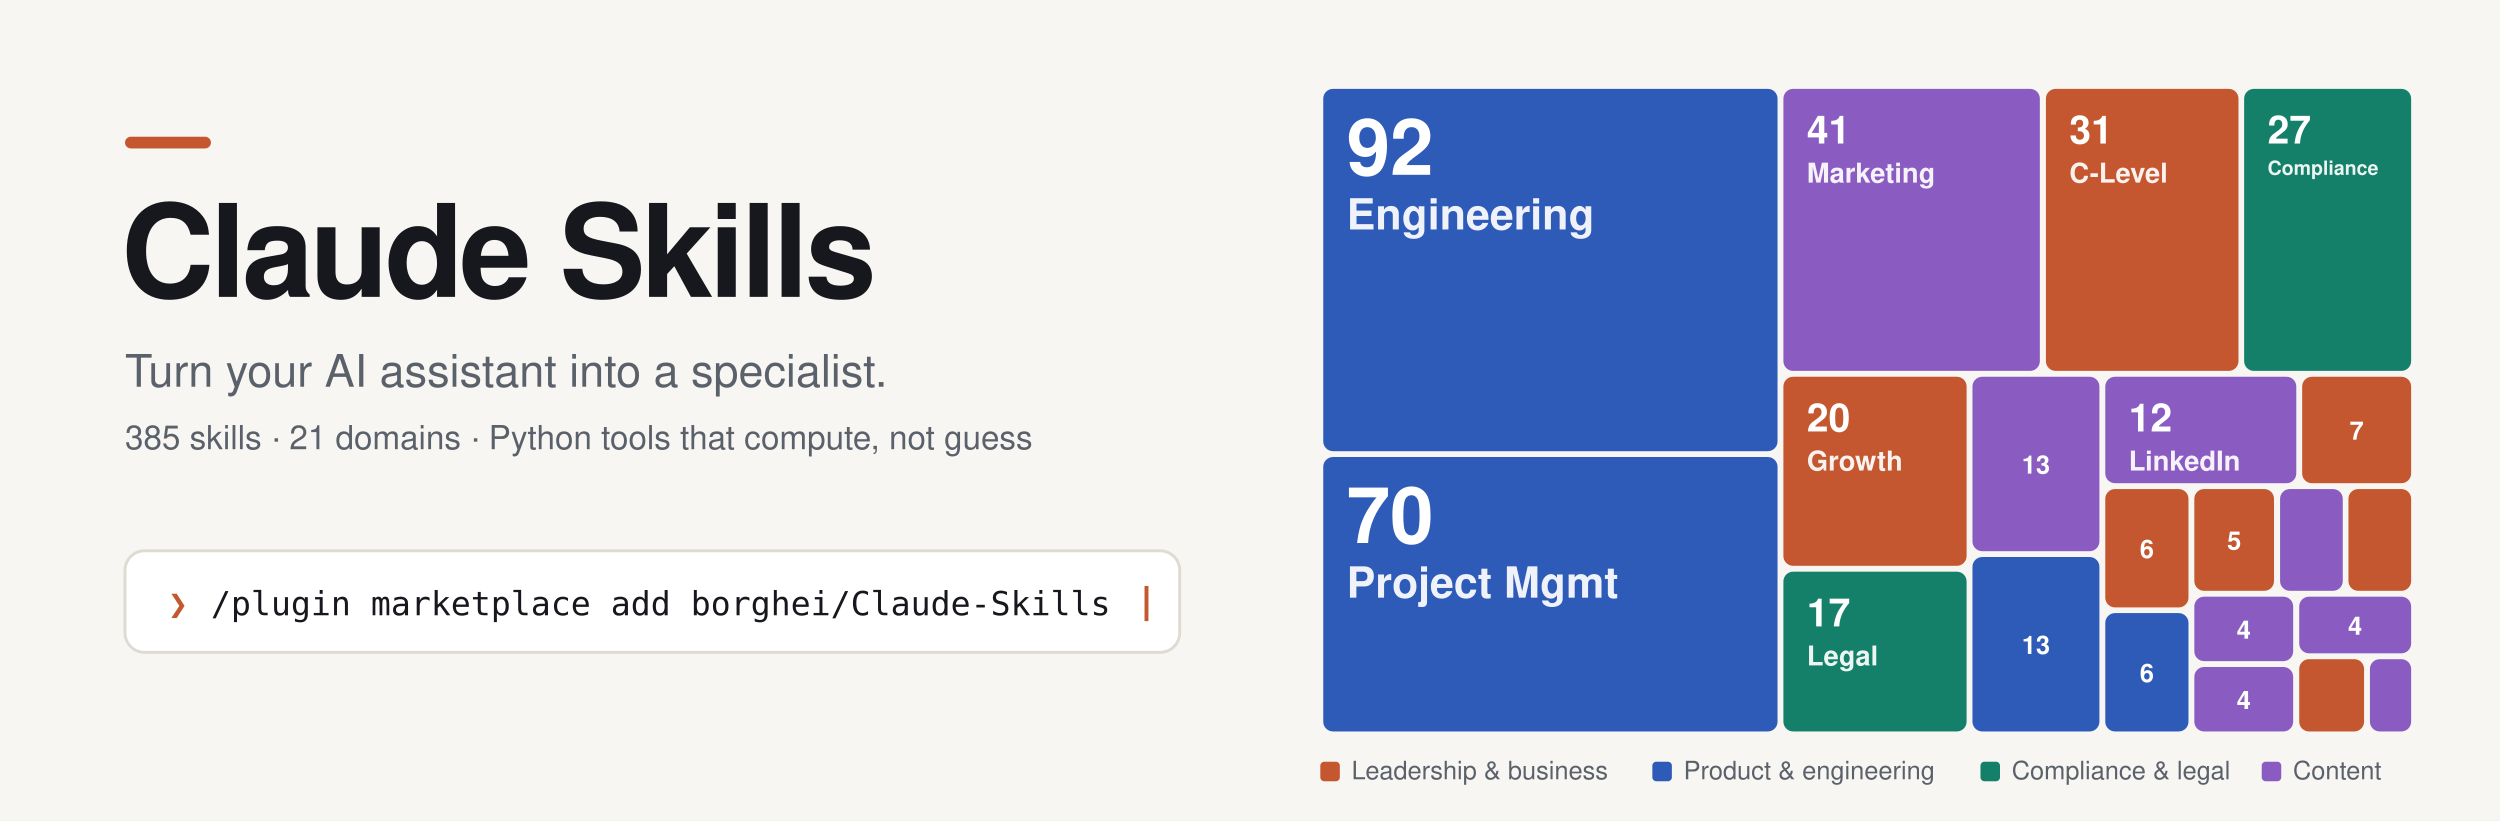
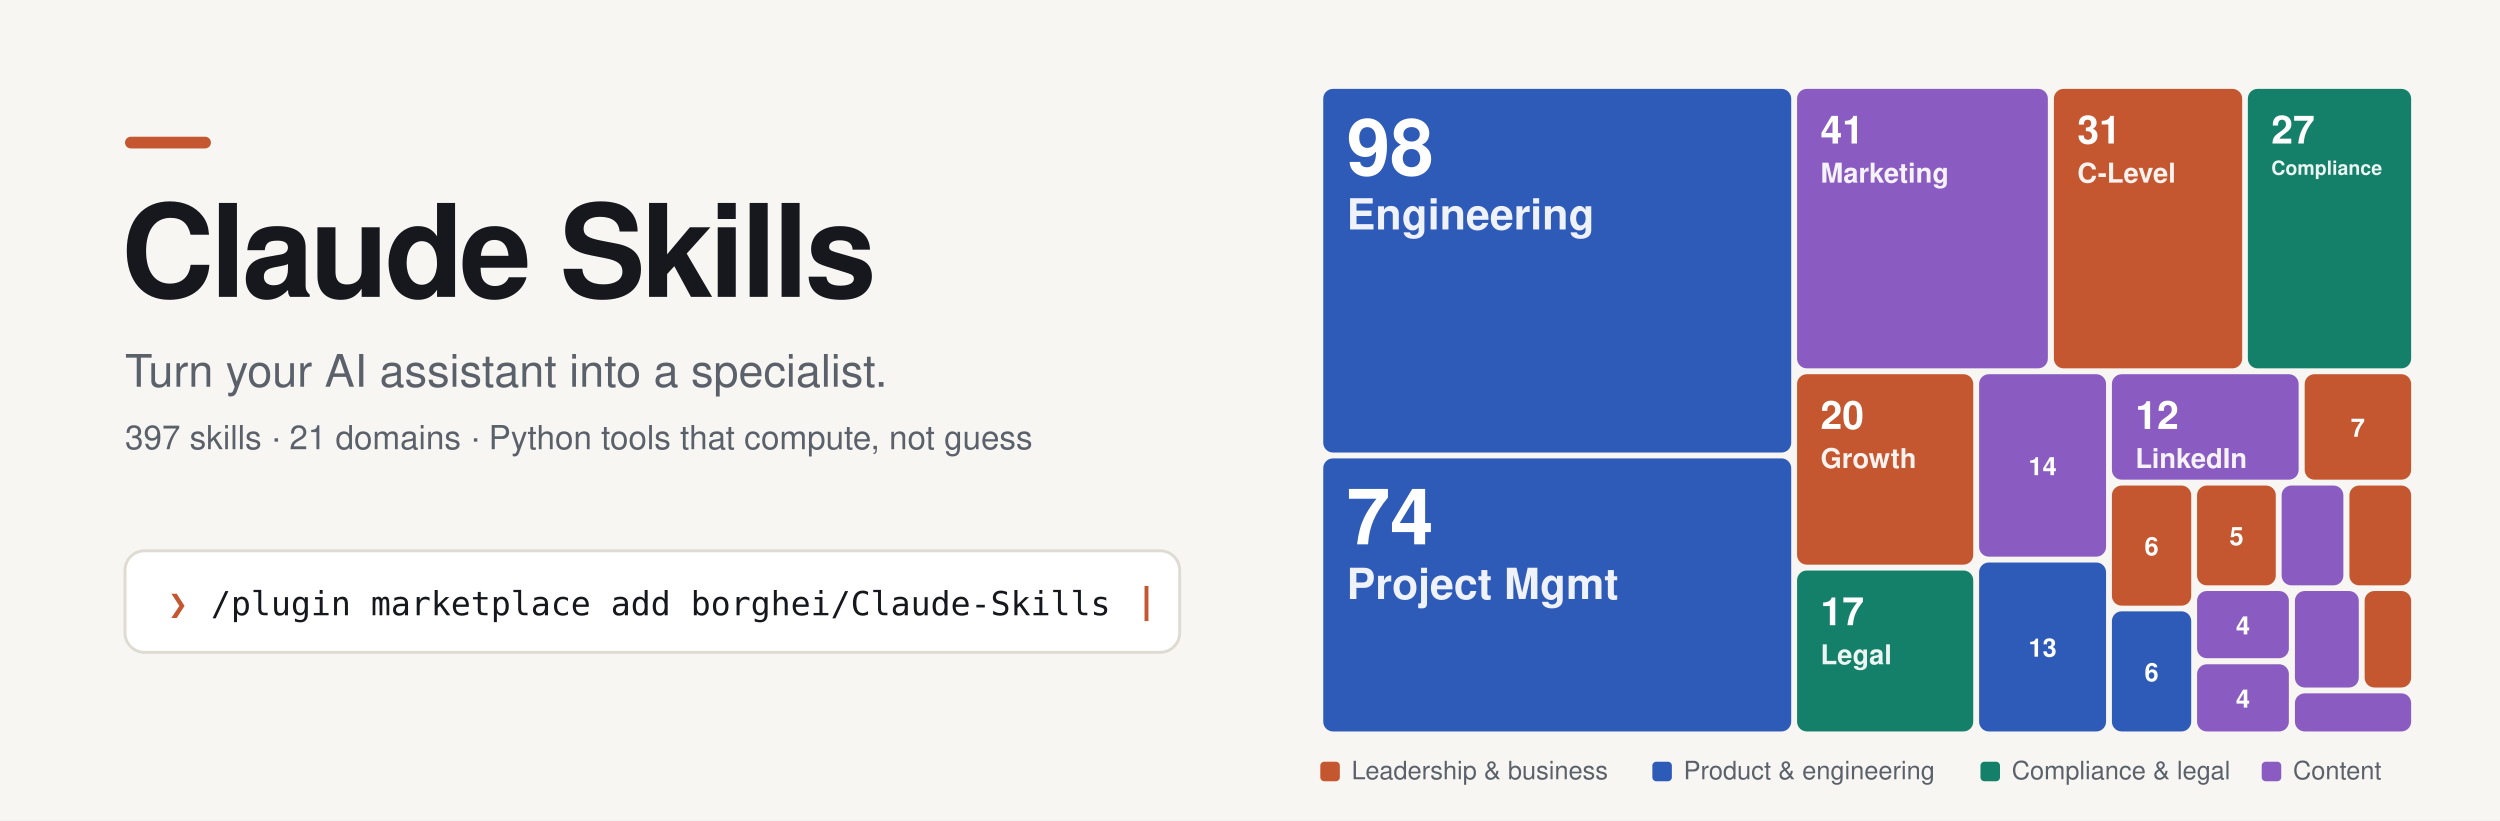
<svg xmlns="http://www.w3.org/2000/svg" viewBox="0 0 1280 420" width="1280" height="420" role="img" aria-labelledby="t d">
  <style>
  .bg{fill:#f7f6f2} .ink{fill:#16181d} .mute{fill:#5b616b} .acc{fill:#c4572f}
  .cmd{fill:#ffffff;stroke:#dedbd2} .cmdt{fill:#16181d}
  .ga{fill:#c4572f} .gb{fill:#2f5bb8} .gc{fill:#14806a} .gd{fill:#8a5cc2}
  .tl,.tn{fill:#ffffff;font-family:ui-sans-serif,system-ui,-apple-system,"Segoe UI",Helvetica,Arial,sans-serif}
  .tl{font-weight:800} .tn{font-weight:600;opacity:.92}
  .sans{font-family:ui-sans-serif,system-ui,-apple-system,"Segoe UI",Helvetica,Arial,sans-serif}
  .mono{font-family:ui-monospace,SFMono-Regular,Menlo,Consolas,monospace}
  .tile{animation:rise .5s cubic-bezier(.2,.7,.2,1) both, glow 26s ease-in-out infinite}
  .tile rect{transition:opacity .2s}
  .cursor{animation:blink 1.1s steps(1) infinite}
  @keyframes rise{from{opacity:0;transform:translateY(6px)}to{opacity:1;transform:none}}
  @keyframes glow{0%,94%,100%{filter:none}96%{filter:brightness(1.35) saturate(1.1)}}
  @keyframes blink{50%{opacity:0}}
  @media (prefers-color-scheme:dark){
    .bg{fill:#0f1115} .ink{fill:#f1efe9} .mute{fill:#9aa1ad} .acc{fill:#ef8a5c}
    .cmd{fill:#171a20;stroke:#2a2f38} .cmdt{fill:#e9e6df}
    .ga{fill:#d0653b} .gb{fill:#3d6fd6} .gc{fill:#1a9a80} .gd{fill:#9a6ed6}
  }
  @media (prefers-reduced-motion:reduce){.tile,.cursor{animation:none}}
</style>
  <rect class="bg" width="1280" height="420" />
  <rect class="acc" x="64" y="70" width="44" height="6" rx="3" />
  <text class="ink sans" x="62" y="152" font-size="66" font-weight="800" letter-spacing="-2">Claude Skills</text>
  <text class="mute sans" x="64" y="198" font-size="23" font-weight="500">Turn your AI assistant into a specialist.</text>
-   <text class="mute sans" x="64" y="230" font-size="17">385 skills · 21 domains · Python tools that compute, not guess</text>
+   <text class="mute sans" x="64" y="230" font-size="17">397 skills · 21 domains · Python tools that compute, not guess</text>
  <rect class="cmd" x="64" y="282" width="540" height="52" rx="10" stroke-width="1.5" />
  <text class="acc mono" x="86" y="315" font-size="17" font-weight="600">❯</text>
  <text class="cmdt mono" x="108" y="315" font-size="17">/plugin marketplace add borghei/Claude-Skills</text>
  <rect class="acc cursor" x="586" y="300" width="2" height="18" />
  <g class="tile" style="animation-delay:0.15s, 3.0s">
-     <rect class="gb" x="677.5" y="45.5" width="232.6" height="185.5" rx="5" />
-     <text class="tl" x="689.5" y="89.5" font-size="40">92</text>
+     <rect class="gb" x="677.5" y="45.5" width="239.6" height="186.2" rx="5" />
+     <text class="tl" x="689.5" y="89.5" font-size="40">98</text>
    <text class="tn" x="689.5" y="117.5" font-size="22">Engineering</text>
  </g>
  <g class="tile" style="animation-delay:0.21s, 4.7s">
-     <rect class="gb" x="677.5" y="234.0" width="232.6" height="140.5" rx="5" />
-     <text class="tl" x="689.5" y="278.0" font-size="40">70</text>
-     <text class="tn" x="689.5" y="306.0" font-size="22">Project Mgmt</text>
+     <rect class="gb" x="677.5" y="234.7" width="239.6" height="139.8" rx="5" />
+     <text class="tl" x="689.5" y="278.7" font-size="40">74</text>
+     <text class="tn" x="689.5" y="306.7" font-size="22">Project Mgmt</text>
  </g>
  <g class="tile" style="animation-delay:0.27s, 6.4s">
-     <rect class="gd" x="913.1" y="45.5" width="131.3" height="144.4" rx="5" />
-     <text class="tl" x="925.1" y="73.5" font-size="20">41</text>
-     <text class="tn" x="925.1" y="93.5" font-size="14">Marketing</text>
+     <rect class="gd" x="920.1" y="45.5" width="128.4" height="143.1" rx="5" />
+     <text class="tl" x="932.1" y="73.5" font-size="20">41</text>
+     <text class="tn" x="932.1" y="93.5" font-size="14">Marketing</text>
  </g>
  <g class="tile" style="animation-delay:0.33s, 8.1s">
-     <rect class="ga" x="1047.5" y="45.5" width="98.6" height="144.4" rx="5" />
-     <text class="tl" x="1059.5" y="73.5" font-size="20">31</text>
-     <text class="tn" x="1059.5" y="93.5" font-size="14">C-Level</text>
+     <rect class="ga" x="1051.6" y="45.5" width="96.4" height="143.1" rx="5" />
+     <text class="tl" x="1063.6" y="73.5" font-size="20">31</text>
+     <text class="tn" x="1063.6" y="93.5" font-size="14">C-Level</text>
  </g>
  <g class="tile" style="animation-delay:0.39s, 9.8s">
-     <rect class="gc" x="1149.0" y="45.5" width="85.5" height="144.4" rx="5" />
-     <text class="tl" x="1161.0" y="73.5" font-size="20">27</text>
-     <text class="tn" x="1161.0" y="89.5" font-size="10">Compliance</text>
+     <rect class="gc" x="1150.9" y="45.5" width="83.6" height="143.1" rx="5" />
+     <text class="tl" x="1162.9" y="73.5" font-size="20">27</text>
+     <text class="tn" x="1162.9" y="89.5" font-size="10">Compliance</text>
  </g>
  <g class="tile" style="animation-delay:0.45s, 11.5s">
-     <rect class="ga" x="913.1" y="192.9" width="93.8" height="96.8" rx="5" />
-     <text class="tl" x="925.1" y="220.9" font-size="20">20</text>
-     <text class="tn" x="925.1" y="240.9" font-size="14">Growth</text>
+     <rect class="ga" x="920.1" y="191.6" width="90.2" height="97.5" rx="5" />
+     <text class="tl" x="932.1" y="219.6" font-size="20">20</text>
+     <text class="tn" x="932.1" y="239.6" font-size="14">Growth</text>
  </g>
  <g class="tile" style="animation-delay:0.51s, 13.2s">
-     <rect class="gc" x="913.1" y="292.7" width="93.8" height="81.8" rx="5" />
-     <text class="tl" x="925.1" y="320.7" font-size="20">17</text>
-     <text class="tn" x="925.1" y="340.7" font-size="14">Legal</text>
+     <rect class="gc" x="920.1" y="292.1" width="90.2" height="82.4" rx="5" />
+     <text class="tl" x="932.1" y="320.1" font-size="20">17</text>
+     <text class="tn" x="932.1" y="340.1" font-size="14">Legal</text>
  </g>
  <g class="tile" style="animation-delay:0.57s, 14.9s">
-     <rect class="gd" x="1009.9" y="192.9" width="65.0" height="89.3" rx="5" />
-     <text class="tl" x="1042.4" y="242.5" font-size="13" text-anchor="middle">13</text>
+     <rect class="gd" x="1013.3" y="191.6" width="65.0" height="93.4" rx="5" />
+     <text class="tl" x="1045.8" y="243.3" font-size="13" text-anchor="middle">14</text>
  </g>
  <g class="tile" style="animation-delay:0.63s, 16.6s">
-     <rect class="gb" x="1009.9" y="285.2" width="65.0" height="89.3" rx="5" />
-     <text class="tl" x="1042.4" y="334.8" font-size="13" text-anchor="middle">13</text>
+     <rect class="gb" x="1013.3" y="288.0" width="65.0" height="86.5" rx="5" />
+     <text class="tl" x="1045.8" y="336.2" font-size="13" text-anchor="middle">13</text>
  </g>
  <g class="tile" style="animation-delay:0.69s, 18.3s">
-     <rect class="gd" x="1077.9" y="192.9" width="97.8" height="54.5" rx="5" />
-     <text class="tl" x="1089.9" y="220.9" font-size="20">12</text>
-     <text class="tn" x="1089.9" y="240.9" font-size="14">LinkedIn</text>
+     <rect class="gd" x="1081.3" y="191.6" width="95.6" height="54.0" rx="5" />
+     <text class="tl" x="1093.3" y="219.6" font-size="20">12</text>
+     <text class="tn" x="1093.3" y="239.6" font-size="14">LinkedIn</text>
  </g>
  <g class="tile" style="animation-delay:0.75s, 20.0s">
-     <rect class="ga" x="1178.7" y="192.9" width="55.8" height="54.5" rx="5" />
-     <text class="tl" x="1206.6" y="225.1" font-size="13" text-anchor="middle">7</text>
+     <rect class="ga" x="1180.0" y="191.6" width="54.5" height="54.0" rx="5" />
+     <text class="tl" x="1207.2" y="223.6" font-size="13" text-anchor="middle">7</text>
  </g>
  <g class="tile" style="animation-delay:0.81s, 21.7s">
-     <rect class="ga" x="1077.9" y="250.4" width="42.6" height="60.6" rx="5" />
-     <text class="tl" x="1099.2" y="285.7" font-size="13" text-anchor="middle">6</text>
+     <rect class="ga" x="1081.3" y="248.6" width="40.6" height="61.5" rx="5" />
+     <text class="tl" x="1101.6" y="284.3" font-size="13" text-anchor="middle">6</text>
  </g>
  <g class="tile" style="animation-delay:0.87s, 23.4s">
-     <rect class="gb" x="1077.9" y="313.9" width="42.6" height="60.6" rx="5" />
-     <text class="tl" x="1099.2" y="349.2" font-size="13" text-anchor="middle">6</text>
+     <rect class="gb" x="1081.3" y="313.0" width="40.6" height="61.5" rx="5" />
+     <text class="tl" x="1101.6" y="348.8" font-size="13" text-anchor="middle">6</text>
  </g>
  <g class="tile" style="animation-delay:0.93s, 25.1s">
-     <rect class="ga" x="1123.5" y="250.4" width="40.8" height="52.1" rx="5" />
-     <text class="tl" x="1143.9" y="281.4" font-size="13" text-anchor="middle">5</text>
+     <rect class="ga" x="1124.9" y="248.6" width="40.3" height="51.1" rx="5" />
+     <text class="tl" x="1145.1" y="279.1" font-size="13" text-anchor="middle">5</text>
  </g>
  <g class="tile" style="animation-delay:0.99s, 26.8s">
-     <rect class="gd" x="1167.4" y="250.4" width="32.1" height="52.1" rx="5" />
+     <rect class="gd" x="1168.2" y="248.6" width="31.6" height="51.1" rx="5" />
  </g>
  <g class="tile" style="animation-delay:1.05s, 28.5s">
-     <rect class="ga" x="1202.4" y="250.4" width="32.1" height="52.1" rx="5" />
+     <rect class="ga" x="1202.9" y="248.6" width="31.6" height="51.1" rx="5" />
  </g>
  <g class="tile" style="animation-delay:1.11s, 30.2s">
-     <rect class="gd" x="1123.5" y="305.5" width="50.6" height="33.0" rx="5" />
-     <text class="tl" x="1148.8" y="327.0" font-size="13" text-anchor="middle">4</text>
+     <rect class="gd" x="1124.9" y="302.6" width="47.0" height="34.4" rx="5" />
+     <text class="tl" x="1148.4" y="324.8" font-size="13" text-anchor="middle">4</text>
  </g>
  <g class="tile" style="animation-delay:1.17s, 31.9s">
-     <rect class="gd" x="1123.5" y="341.5" width="50.6" height="33.0" rx="5" />
-     <text class="tl" x="1148.8" y="363.0" font-size="13" text-anchor="middle">4</text>
+     <rect class="gd" x="1124.9" y="340.1" width="47.0" height="34.4" rx="5" />
+     <text class="tl" x="1148.4" y="362.3" font-size="13" text-anchor="middle">4</text>
  </g>
  <g class="tile" style="animation-delay:1.23s, 33.6s">
-     <rect class="gd" x="1177.2" y="305.5" width="57.3" height="29.0" rx="5" />
-     <text class="tl" x="1205.8" y="325.0" font-size="13" text-anchor="middle">4</text>
+     <rect class="gd" x="1175.0" y="302.6" width="32.7" height="49.4" rx="5" />
  </g>
  <g class="tile" style="animation-delay:1.29s, 35.3s">
-     <rect class="ga" x="1177.2" y="337.5" width="33.2" height="37.0" rx="5" />
+     <rect class="ga" x="1210.7" y="302.6" width="23.8" height="49.4" rx="5" />
  </g>
  <g class="tile" style="animation-delay:1.35s, 37.0s">
-     <rect class="gd" x="1213.4" y="337.5" width="21.1" height="37.0" rx="5" />
+     <rect class="gd" x="1175.0" y="355.0" width="59.5" height="19.5" rx="5" />
  </g>
  <g class="sans" font-size="13">
    <rect class="ga" x="676" y="390" width="10" height="10" rx="2" />
    <text class="mute" x="692" y="399">Leadership &amp; business</text>
    <rect class="gb" x="846" y="390" width="10" height="10" rx="2" />
    <text class="mute" x="862" y="399">Product &amp; engineering</text>
    <rect class="gc" x="1014" y="390" width="10" height="10" rx="2" />
    <text class="mute" x="1030" y="399">Compliance &amp; legal</text>
    <rect class="gd" x="1158" y="390" width="10" height="10" rx="2" />
    <text class="mute" x="1174" y="399">Content</text>
  </g>
</svg>
